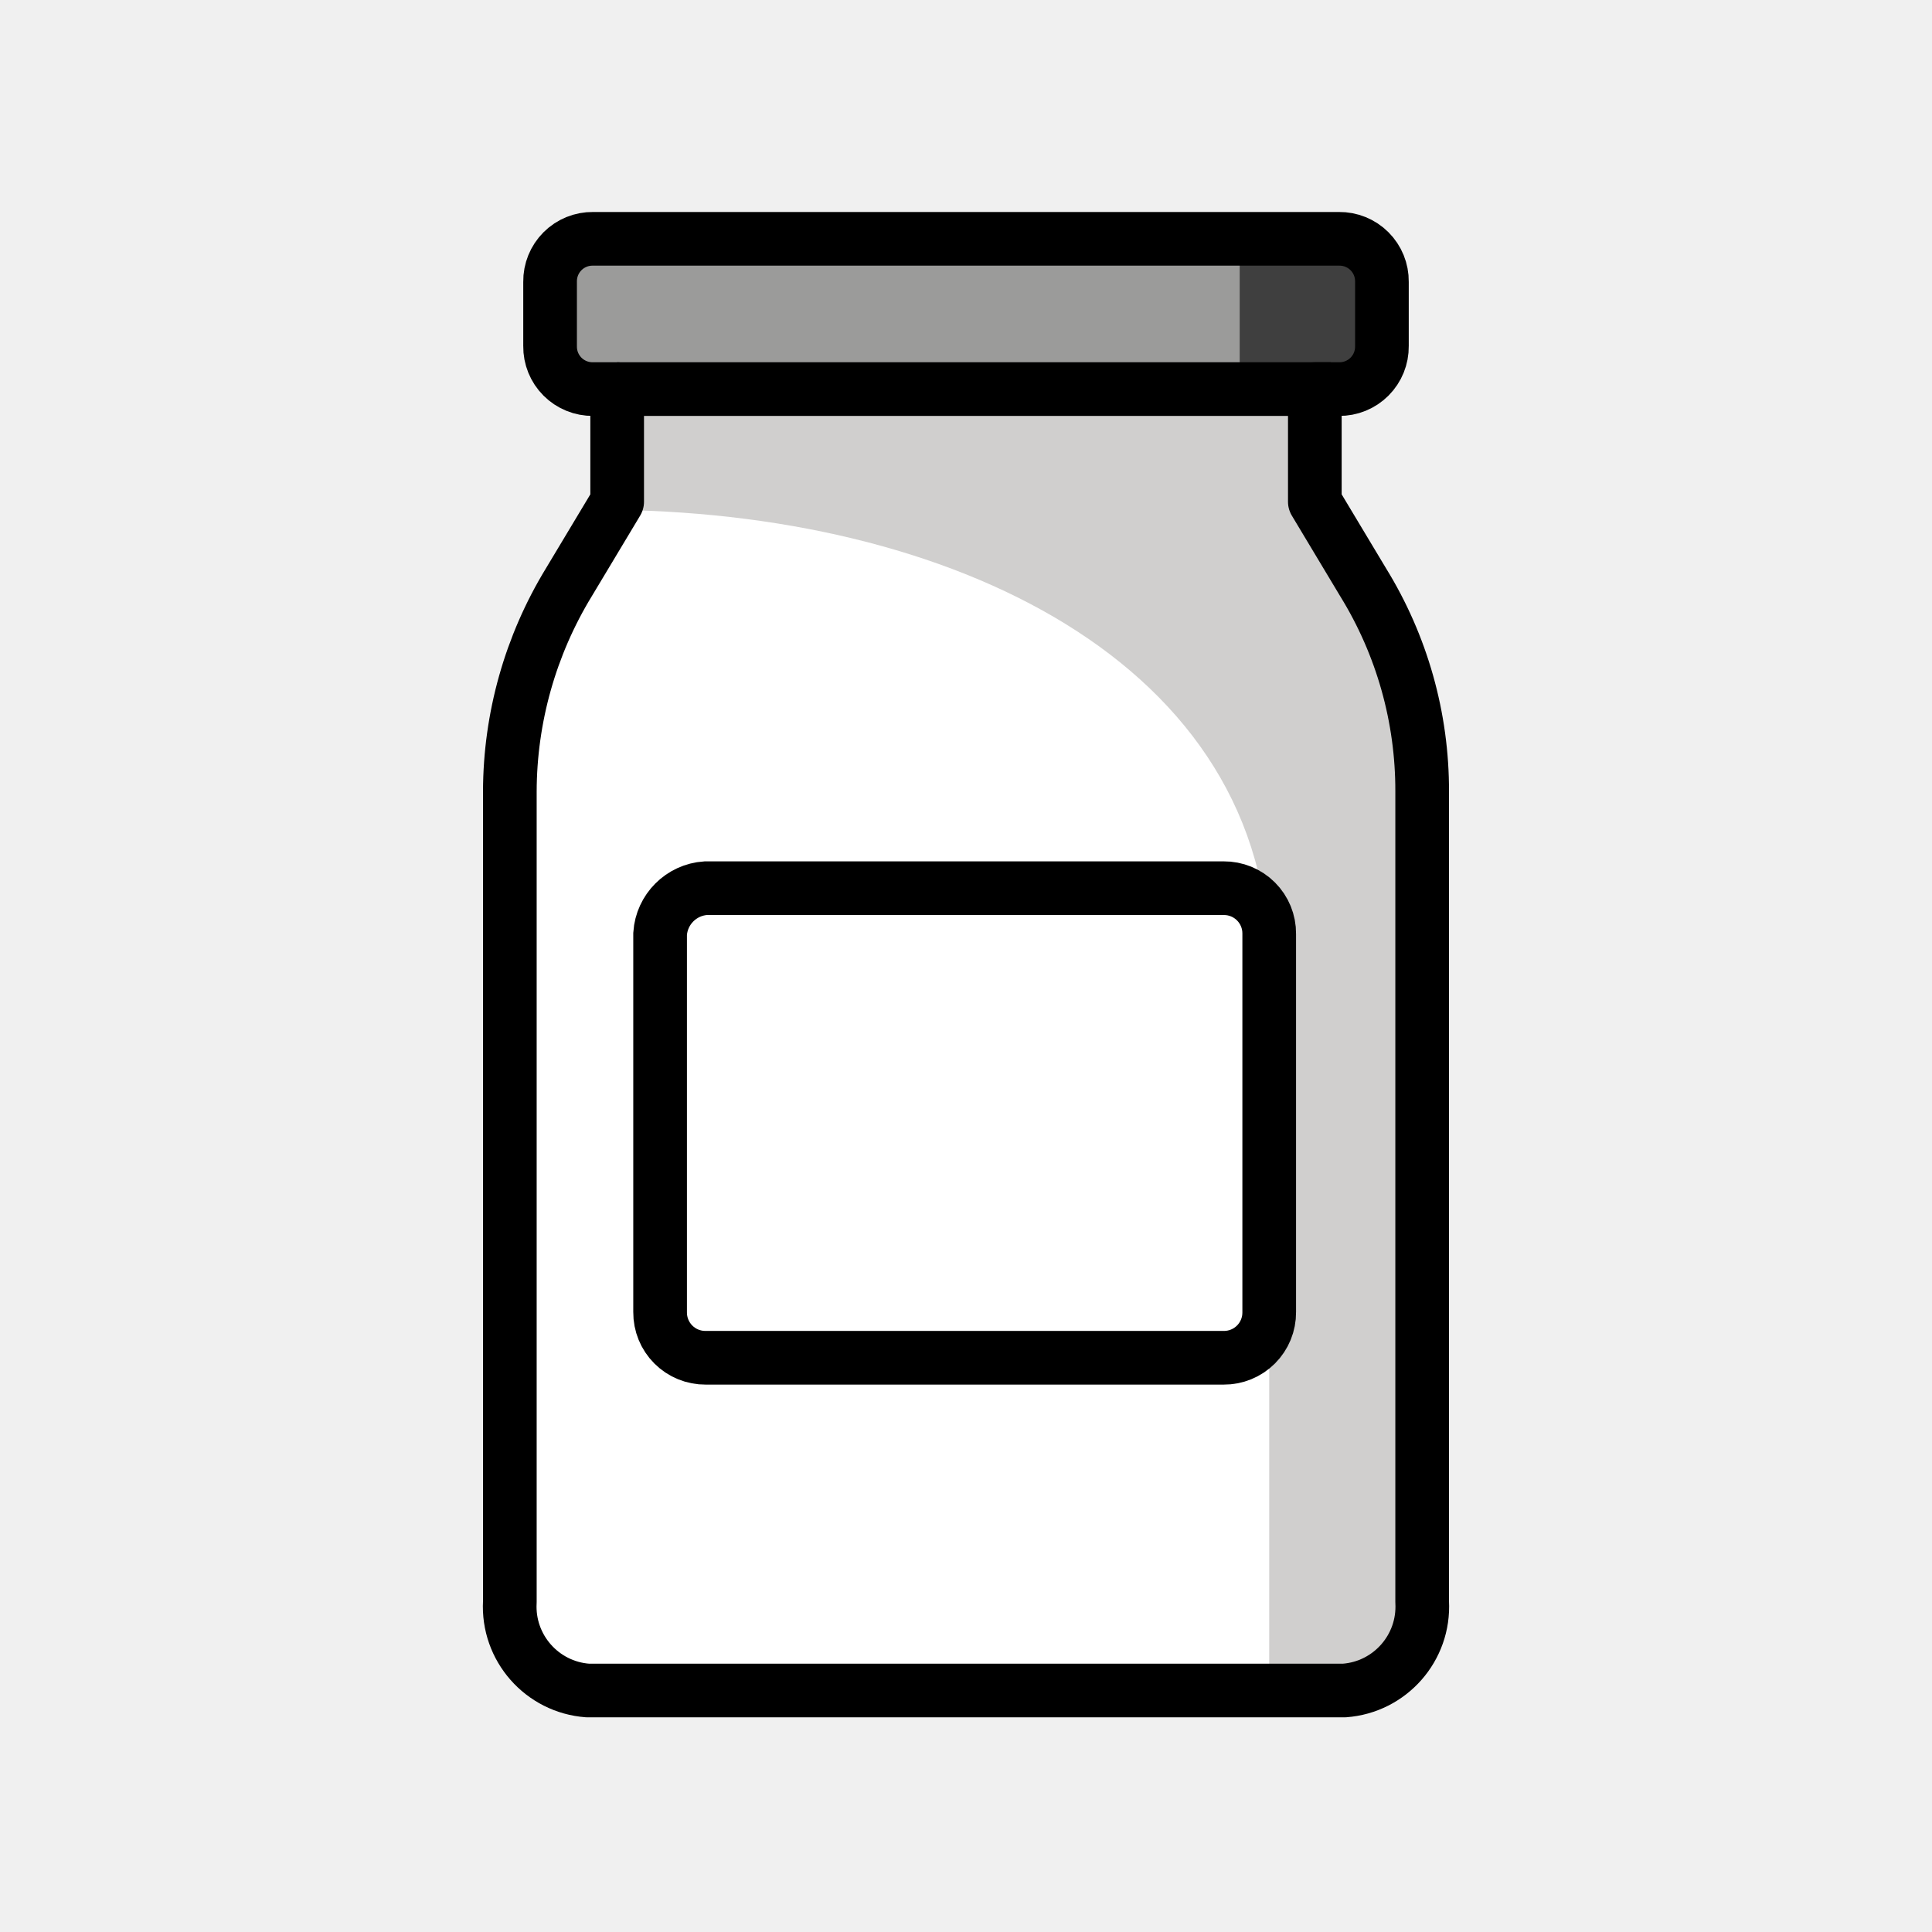
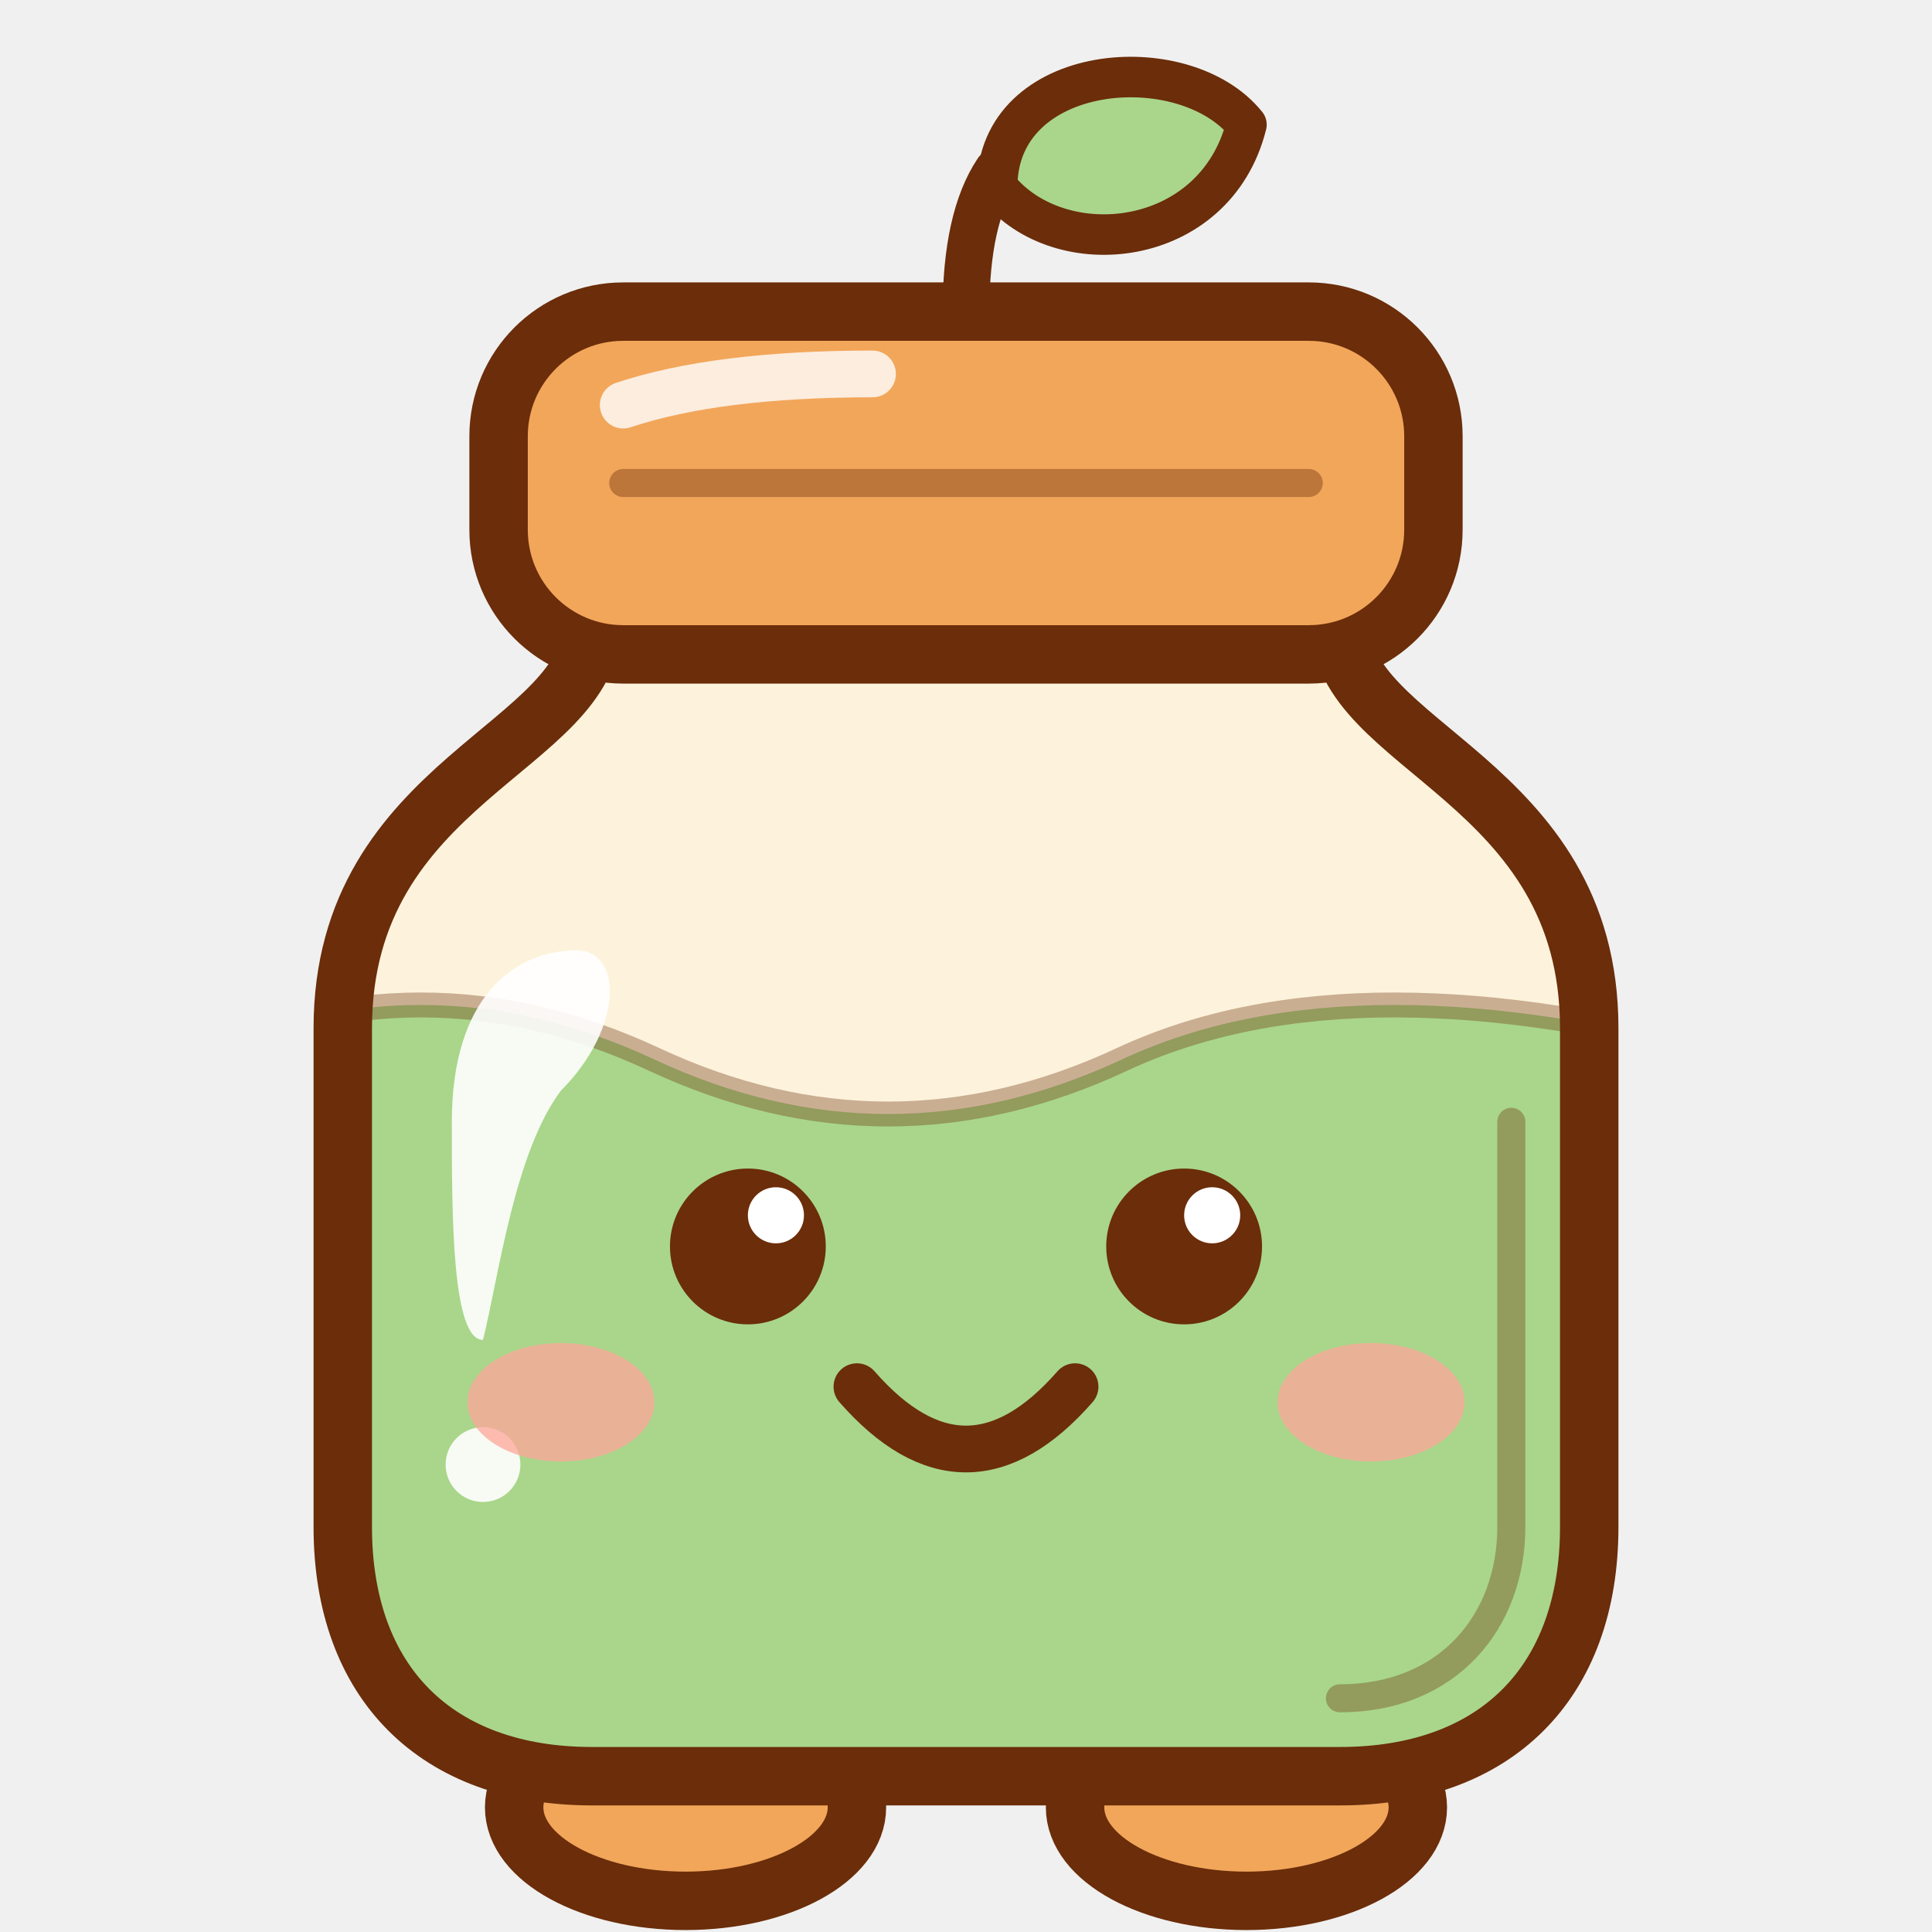
- <svg xmlns="http://www.w3.org/2000/svg" id="emoji" viewBox="0 0 72 72">
-   <g id="color">
-     <g>
-       <path fill="#fff" d="M26.3,33.1H45.6a1.685,1.685,0,0,1,1.7,1.7V48.9a1.685,1.685,0,0,1-1.7,1.7H26.3a1.685,1.685,0,0,1-1.7-1.7V34.8A1.828,1.828,0,0,1,26.3,33.1Z" />
-       <path fill="#fff" d="M53,29.5V59.7A3.135,3.135,0,0,1,50.1,63H21.9A3.135,3.135,0,0,1,19,59.7V29.5a15.038,15.038,0,0,1,2.2-7.8l1.8-3V14.5h-.9a1.58,1.58,0,0,1-1.6-1.6V10.5a1.58,1.58,0,0,1,1.6-1.6H49.9a1.58,1.58,0,0,1,1.6,1.6v2.4a1.58,1.58,0,0,1-1.6,1.6H49v4.2l1.8,3A14.774,14.774,0,0,1,53,29.5Zm-3.4-15H23" />
+ <svg xmlns="http://www.w3.org/2000/svg" viewBox="-2 -6 124 124">
+   <defs>
+     <clipPath id="jar">
+       <path d="M36 34 H84 C84 42 100 44 100 60 V92 C100 102 94 108 84 108 H36 C26 108 20 102 20 92 V60 C20 44 36 42 36 34 Z" />
+     </clipPath>
+   </defs>
+   <g stroke-linejoin="round" stroke-linecap="round">
+     <ellipse cx="42" cy="110" rx="11" ry="6" fill="#f2a65a" stroke="#6b2d0a" stroke-width="3.75" />
+     <ellipse cx="78" cy="110" rx="11" ry="6" fill="#f2a65a" stroke="#6b2d0a" stroke-width="3.75" />
+     <path d="M36 34 H84 C84 42 100 44 100 60 V92 C100 102 94 108 84 108 H36 C26 108 20 102 20 92 V60 C20 44 36 42 36 34 Z" fill="#fdf3dc" />
+     <g clip-path="url(#jar)">
+       <path d="M10 62 Q25 55 40 62 T70 62 T110 62 V120 H10 Z" fill="#a9d68a" />
+       <path d="M10 62 Q25 55 40 62 T70 62 T110 62" fill="none" stroke="#6b2d0a" stroke-width="1.6" opacity=".35" />
    </g>
-     <polygon fill="#9b9b9a" points="49.6 14.7 22.4 14.7 20.9 13.4 20.2 11.1 21.2 9.1 50.3 9.1 51.8 10 51.5 13.7 49.6 14.7" />
-     <path fill="#d0cfce" d="M53,28.1V61.3L50.5,63H47.3V36c0-11.3-11.9-17-24.9-17l.3-4.5H49v2.6l.6,2.5,2.2,3.9Z" />
-     <polygon fill="#3f3f3f" points="51.8 10 51.8 13.4 50.7 14.3 50.7 14.5 46.2 14.5 46.2 9.1 50.8 9.1 50.8 9.2 51.8 10" />
-   </g>
-   <g id="line">
-     <path fill="none" stroke="#000" stroke-miterlimit="10" stroke-width="2" d="M26.3,33.1H45.6a1.685,1.685,0,0,1,1.7,1.7V48.9a1.685,1.685,0,0,1-1.7,1.7H26.3a1.685,1.685,0,0,1-1.7-1.7V34.8A1.828,1.828,0,0,1,26.3,33.1Z" />
-     <path fill="none" stroke="#000" stroke-linejoin="round" stroke-width="2" d="M53,29.5V59.7A3.135,3.135,0,0,1,50.1,63H21.9A3.135,3.135,0,0,1,19,59.7V29.5a15.038,15.038,0,0,1,2.2-7.8l1.8-3V14.5h-.9a1.58,1.58,0,0,1-1.6-1.6V10.5a1.58,1.58,0,0,1,1.6-1.6H49.9a1.58,1.58,0,0,1,1.6,1.6v2.4a1.58,1.58,0,0,1-1.6,1.6H49v4.2l1.8,3A14.774,14.774,0,0,1,53,29.5Z" />
-     <line x1="49.6" x2="23" y1="14.5" y2="14.5" fill="none" stroke="#000" stroke-linejoin="round" stroke-width="2" />
+     <path d="M36 34 H84 C84 42 100 44 100 60 V92 C100 102 94 108 84 108 H36 C26 108 20 102 20 92 V60 C20 44 36 42 36 34 Z" fill="none" stroke="#6b2d0a" stroke-width="3.75" />
+     <path d="M95 66 V92 C95 98 91 103 84 103" fill="none" stroke="#6b2d0a" stroke-width="1.8" opacity=".35" />
+     <path d="M27 66 C27 58 31 55 35 55 C38 55 38 60 34 64 C31 68 30 76 29 80 C27 80 27 72 27 66 Z" fill="#fff" opacity=".9" />
+     <circle cx="29" cy="88" r="2.4" fill="#fff" opacity=".9" />
+     <rect x="30" y="14" width="60" height="22" rx="8" fill="#f2a65a" stroke="#6b2d0a" stroke-width="3.75" />
+     <path d="M38 25 H82" stroke="#6b2d0a" stroke-width="1.8" opacity=".4" />
+     <path d="M38 20 q6 -2 16 -2" stroke="#fff" stroke-width="3" opacity=".8" fill="none" />
+     <path d="M60 14 Q60 8 62 5" fill="none" stroke="#6b2d0a" stroke-width="3" />
+     <path d="M62 6 C62 -2 74 -3 78 2 C76 10 66 11 62 6 Z" fill="#a9d68a" stroke="#6b2d0a" stroke-width="2.6" />
+     <ellipse cx="34" cy="84" rx="6" ry="3.8" fill="#ffa59a" opacity=".75" />
+     <ellipse cx="86" cy="84" rx="6" ry="3.8" fill="#ffa59a" opacity=".75" />
+     <circle cx="46" cy="74" r="5" fill="#6b2d0a" />
+     <circle cx="74" cy="74" r="5" fill="#6b2d0a" />
+     <circle cx="47.8" cy="72" r="1.8" fill="#fff" />
+     <circle cx="75.8" cy="72" r="1.8" fill="#fff" />
+     <path d="M53 83 Q60 91 67 83" fill="none" stroke="#6b2d0a" stroke-width="3" />
  </g>
</svg>
